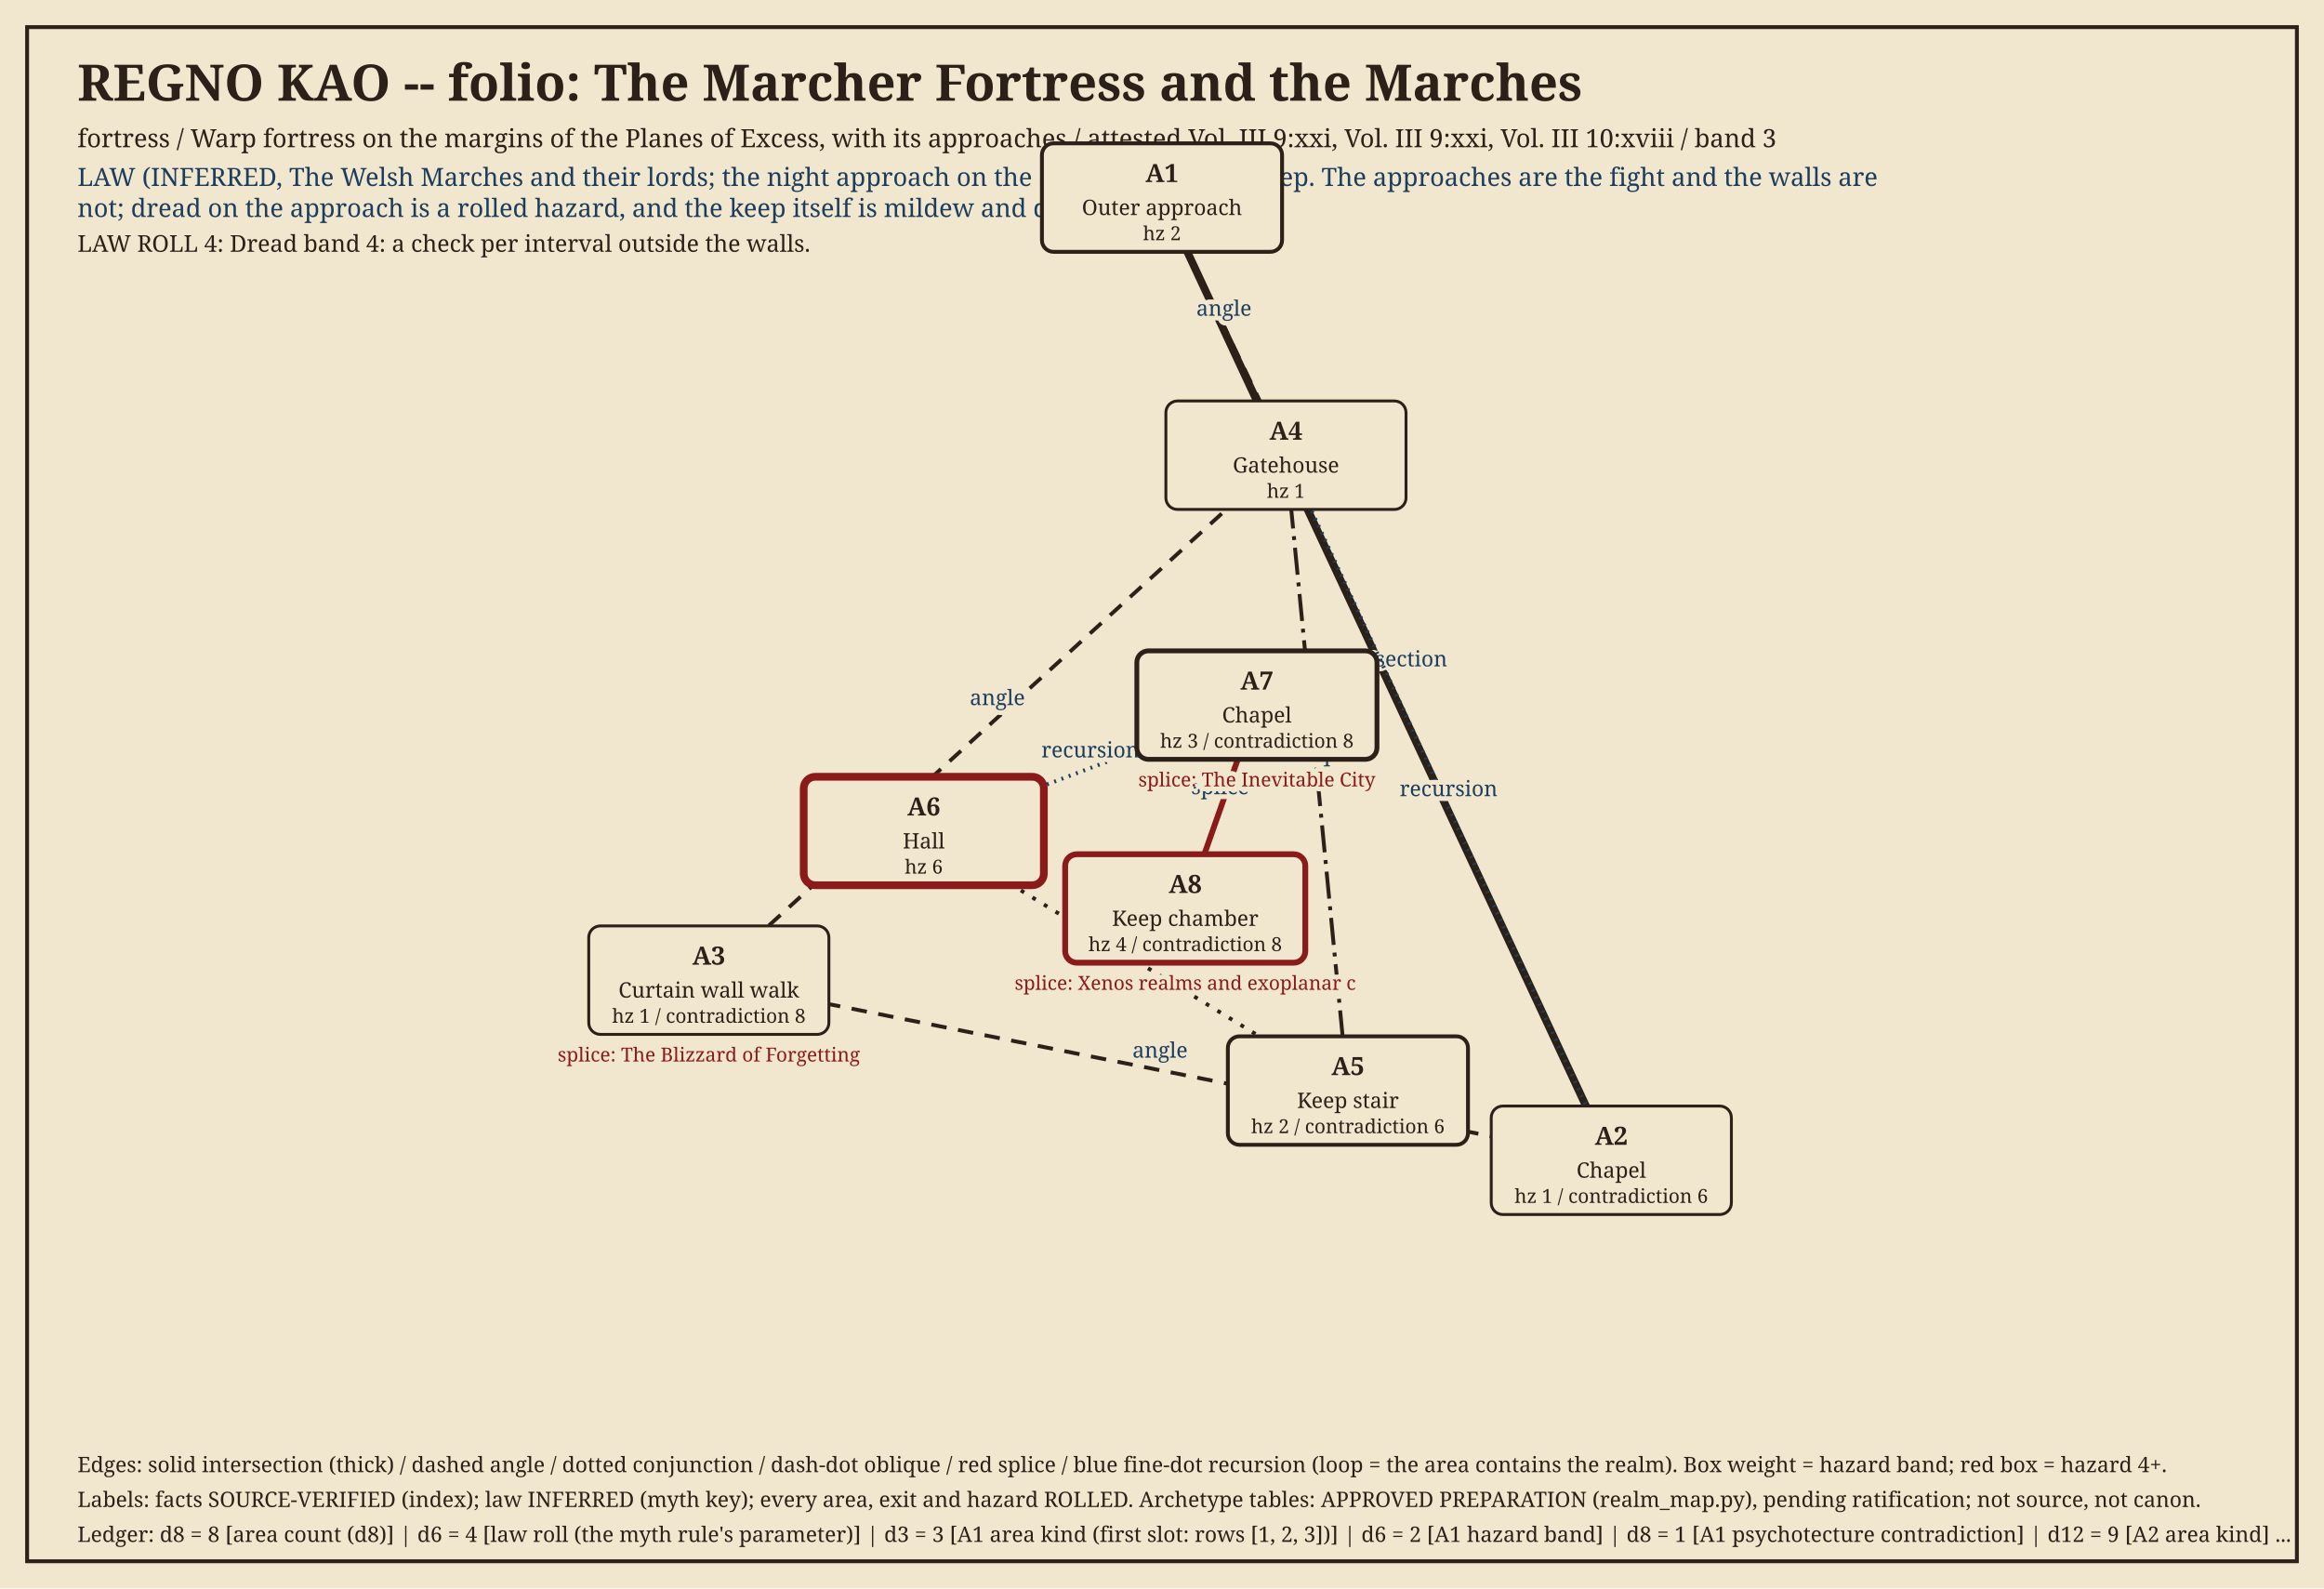
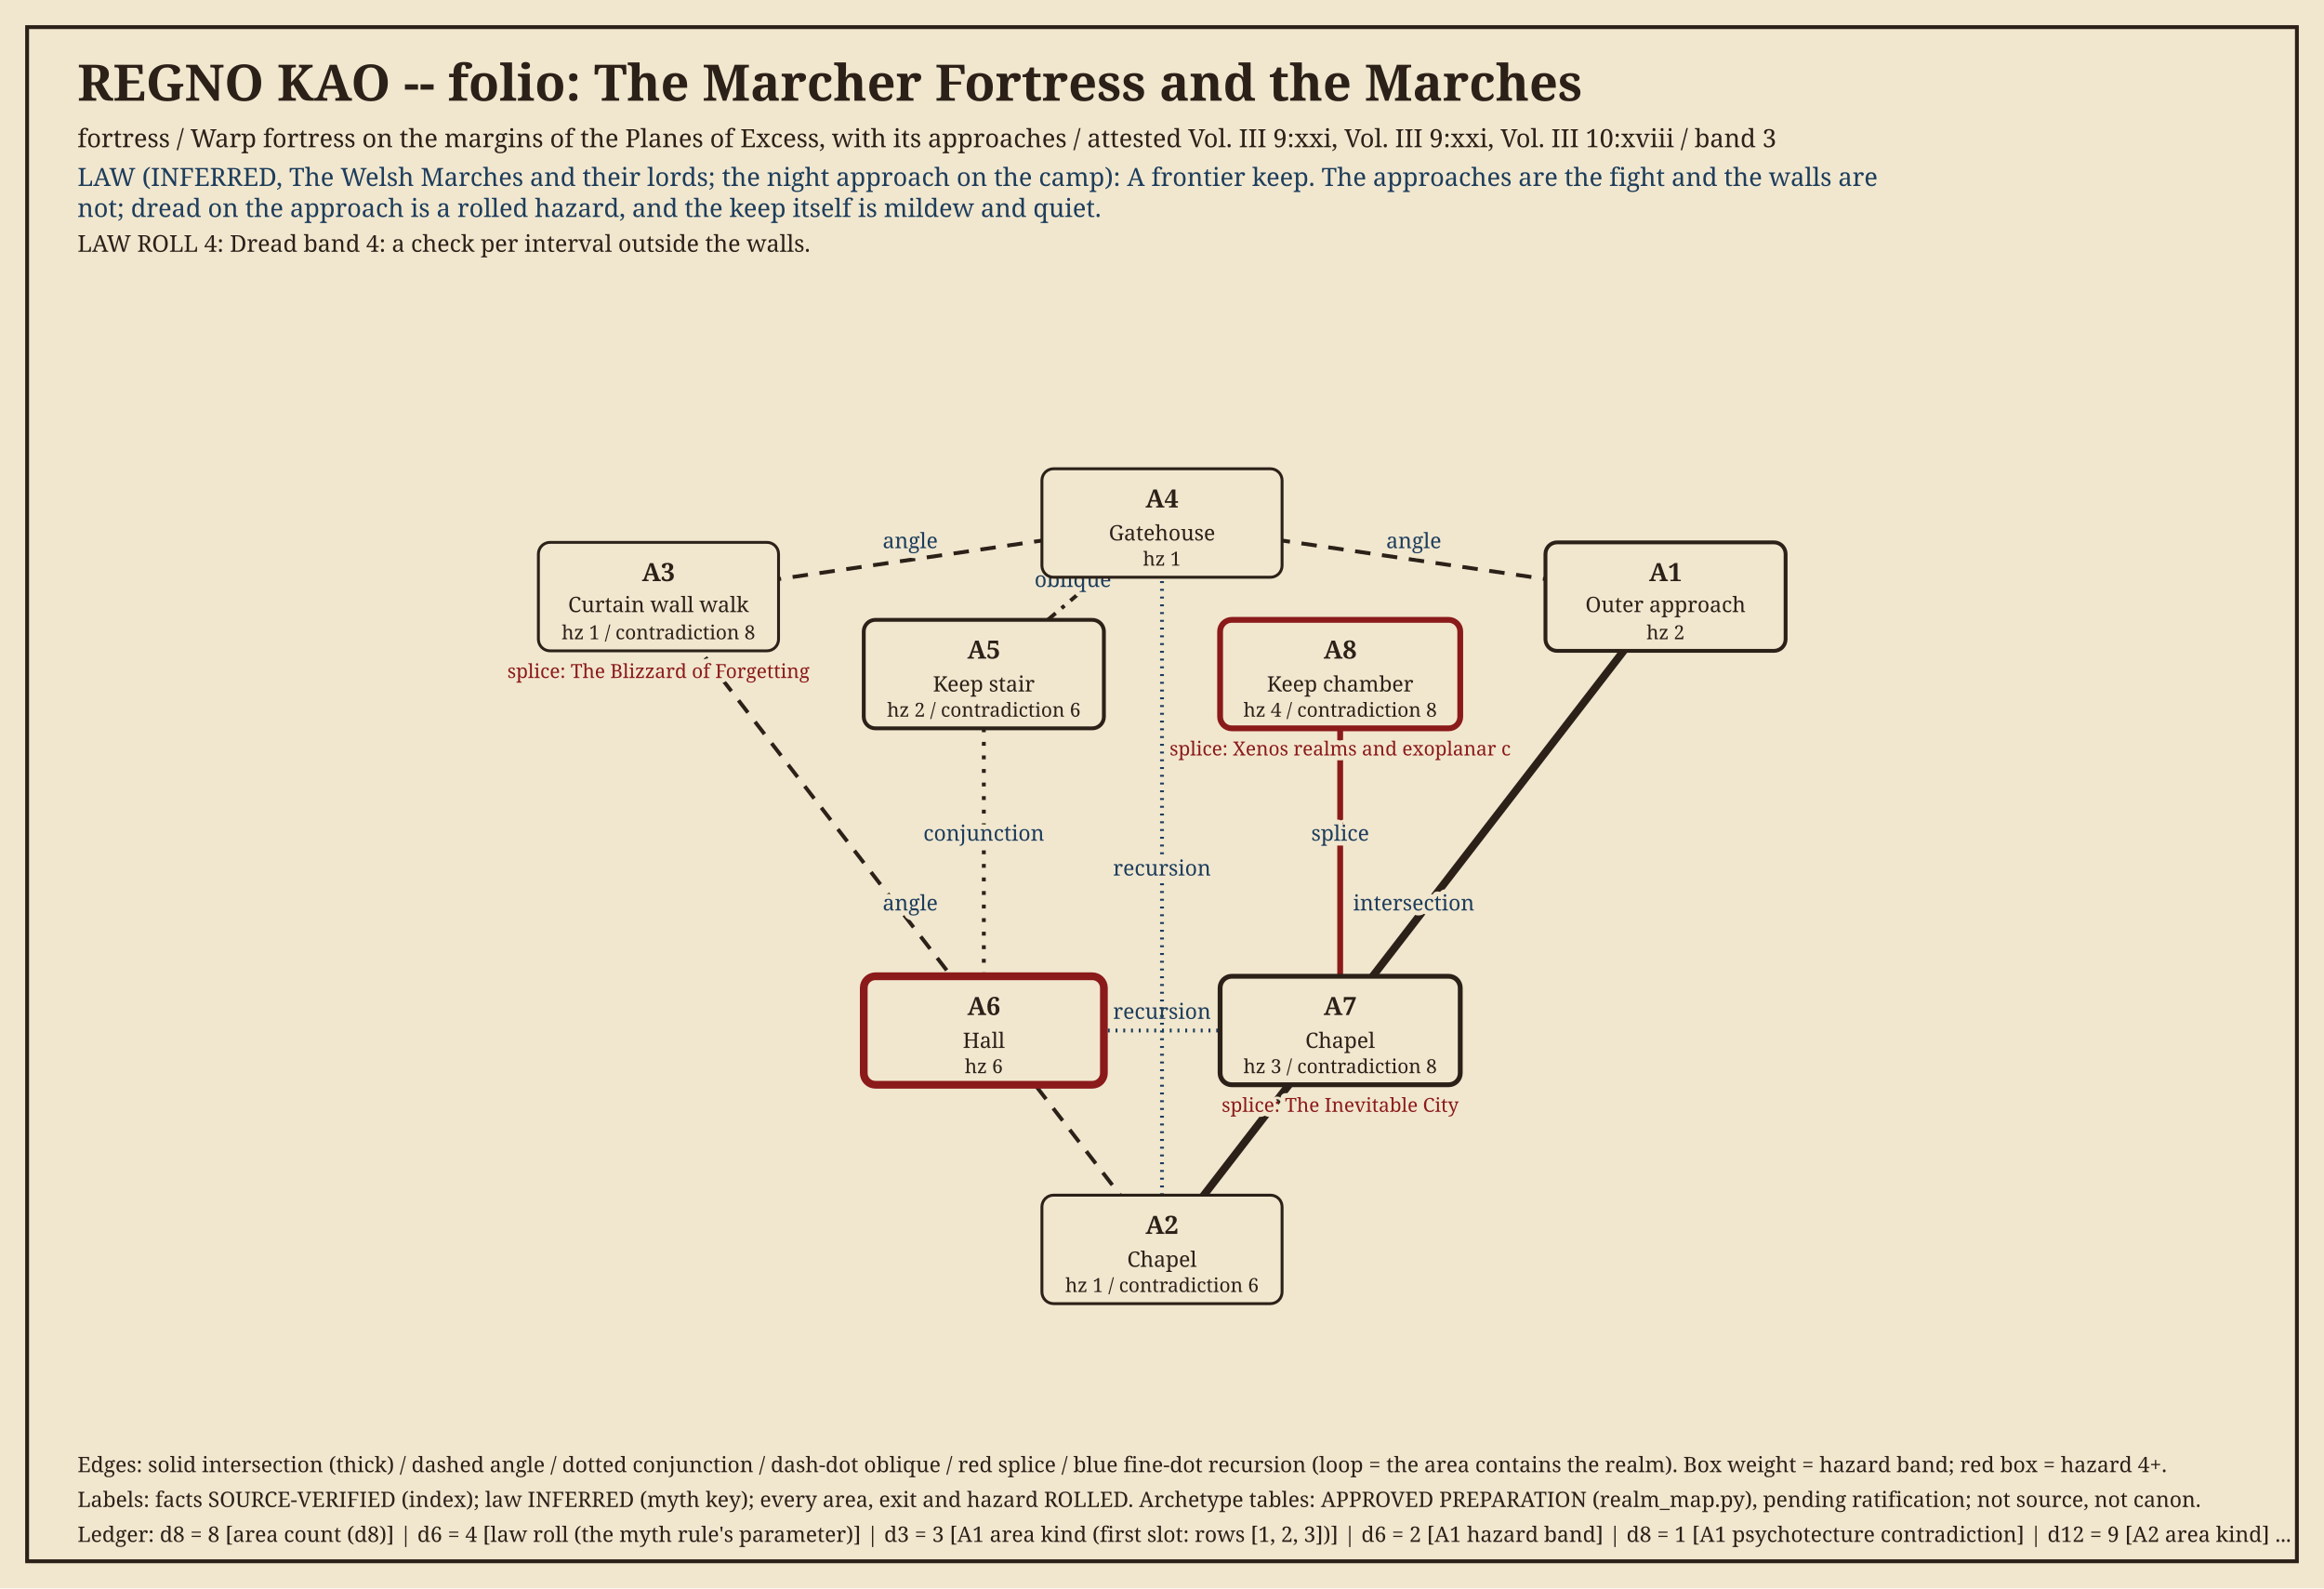
<svg xmlns="http://www.w3.org/2000/svg" width="1200" height="820" viewBox="0 0 1200 820" font-family="Georgia, serif" fill="#2b2118">
  <rect width="1200" height="820" fill="#f1e7cf" />
  <rect x="14" y="14" width="1172" height="792" fill="none" stroke="#2b2118" stroke-width="2" />
  <text x="40" y="52" font-size="26" font-weight="bold">REGNO KAO -- folio: The Marcher Fortress and the Marches</text>
  <text x="40" y="76" font-size="13">fortress / Warp fortress on the margins of the Planes of Excess, with its approaches / attested Vol. III 9:xxi, Vol. III 9:xxi, Vol. III 10:xviii / band 3</text>
  <text x="40" y="96" font-size="13" fill="#1d3d5c">LAW (INFERRED, The Welsh Marches and their lords; the night approach on the camp): A frontier keep. The approaches are the fight and the walls are</text>
  <text x="40" y="112" font-size="13" fill="#1d3d5c">not; dread on the approach is a rolled hazard, and the keep itself is mildew and quiet.</text>
  <text x="40" y="130" font-size="12">LAW ROLL 4: Dread band 4: a check per interval outside the walls.</text>
-   <line x1="600" y1="102" x2="832" y2="599" stroke="#2b2118" stroke-width="4" />
-   <text x="716" y="344" font-size="11" text-anchor="middle" fill="#1d3d5c" paint-order="stroke" stroke="#f1e7cf" stroke-width="5" stroke-linejoin="round">intersection</text>
-   <line x1="832" y1="599" x2="366" y2="506" stroke="#2b2118" stroke-width="2" stroke-dasharray="8 6" />
-   <text x="599" y="546" font-size="11" text-anchor="middle" fill="#1d3d5c" paint-order="stroke" stroke="#f1e7cf" stroke-width="5" stroke-linejoin="round">angle</text>
-   <line x1="366" y1="506" x2="664" y2="235" stroke="#2b2118" stroke-width="2" stroke-dasharray="8 6" />
-   <text x="515" y="364" font-size="11" text-anchor="middle" fill="#1d3d5c" paint-order="stroke" stroke="#f1e7cf" stroke-width="5" stroke-linejoin="round">angle</text>
-   <line x1="664" y1="235" x2="696" y2="563" stroke="#2b2118" stroke-width="2" stroke-dasharray="14 4 2 4" />
-   <text x="680" y="393" font-size="11" text-anchor="middle" fill="#1d3d5c" paint-order="stroke" stroke="#f1e7cf" stroke-width="5" stroke-linejoin="round">oblique</text>
-   <line x1="696" y1="563" x2="477" y2="429" stroke="#2b2118" stroke-width="2" stroke-dasharray="2 5" />
-   <text x="586" y="490" font-size="11" text-anchor="middle" fill="#1d3d5c" paint-order="stroke" stroke="#f1e7cf" stroke-width="5" stroke-linejoin="round">conjunction</text>
-   <line x1="477" y1="429" x2="649" y2="364" stroke="#1d3d5c" stroke-width="2" stroke-dasharray="1 3" />
-   <text x="563" y="391" font-size="11" text-anchor="middle" fill="#1d3d5c" paint-order="stroke" stroke="#f1e7cf" stroke-width="5" stroke-linejoin="round">recursion</text>
-   <line x1="649" y1="364" x2="612" y2="469" stroke="#8b1a1a" stroke-width="3" />
-   <text x="630" y="410" font-size="11" text-anchor="middle" fill="#1d3d5c" paint-order="stroke" stroke="#f1e7cf" stroke-width="5" stroke-linejoin="round">splice</text>
-   <line x1="600" y1="102" x2="664" y2="235" stroke="#2b2118" stroke-width="2" stroke-dasharray="8 6" />
-   <text x="632" y="163" font-size="11" text-anchor="middle" fill="#1d3d5c" paint-order="stroke" stroke="#f1e7cf" stroke-width="5" stroke-linejoin="round">angle</text>
-   <line x1="832" y1="599" x2="664" y2="235" stroke="#1d3d5c" stroke-width="2" stroke-dasharray="1 3" />
-   <text x="748" y="411" font-size="11" text-anchor="middle" fill="#1d3d5c" paint-order="stroke" stroke="#f1e7cf" stroke-width="5" stroke-linejoin="round">recursion</text>
-   <rect x="538" y="74" width="124" height="56" rx="6" fill="#f1e7cf" stroke="#2b2118" stroke-width="2.0" />
-   <text x="600" y="94" font-size="13" font-weight="bold" text-anchor="middle">A1</text>
-   <text x="600" y="111" font-size="11" text-anchor="middle">Outer approach</text>
-   <text x="600" y="124" font-size="10" text-anchor="middle">hz 2</text>
-   <rect x="770" y="571" width="124" height="56" rx="6" fill="#f1e7cf" stroke="#2b2118" stroke-width="1.5" />
-   <text x="832" y="591" font-size="13" font-weight="bold" text-anchor="middle">A2</text>
-   <text x="832" y="608" font-size="11" text-anchor="middle">Chapel</text>
-   <text x="832" y="621" font-size="10" text-anchor="middle">hz 1 / contradiction 6</text>
-   <rect x="304" y="478" width="124" height="56" rx="6" fill="#f1e7cf" stroke="#2b2118" stroke-width="1.5" />
-   <text x="366" y="498" font-size="13" font-weight="bold" text-anchor="middle">A3</text>
-   <text x="366" y="515" font-size="11" text-anchor="middle">Curtain wall walk</text>
-   <text x="366" y="528" font-size="10" text-anchor="middle">hz 1 / contradiction 8</text>
-   <text x="366" y="548" font-size="10" text-anchor="middle" fill="#8b1a1a" paint-order="stroke" stroke="#f1e7cf" stroke-width="5" stroke-linejoin="round">splice: The Blizzard of Forgetting</text>
-   <rect x="602" y="207" width="124" height="56" rx="6" fill="#f1e7cf" stroke="#2b2118" stroke-width="1.5" />
-   <text x="664" y="227" font-size="13" font-weight="bold" text-anchor="middle">A4</text>
-   <text x="664" y="244" font-size="11" text-anchor="middle">Gatehouse</text>
-   <text x="664" y="257" font-size="10" text-anchor="middle">hz 1</text>
-   <rect x="634" y="535" width="124" height="56" rx="6" fill="#f1e7cf" stroke="#2b2118" stroke-width="2.0" />
-   <text x="696" y="555" font-size="13" font-weight="bold" text-anchor="middle">A5</text>
-   <text x="696" y="572" font-size="11" text-anchor="middle">Keep stair</text>
-   <text x="696" y="585" font-size="10" text-anchor="middle">hz 2 / contradiction 6</text>
-   <rect x="415" y="401" width="124" height="56" rx="6" fill="#f1e7cf" stroke="#8b1a1a" stroke-width="4.0" />
-   <text x="477" y="421" font-size="13" font-weight="bold" text-anchor="middle">A6</text>
-   <text x="477" y="438" font-size="11" text-anchor="middle">Hall</text>
-   <text x="477" y="451" font-size="10" text-anchor="middle">hz 6</text>
-   <rect x="587" y="336" width="124" height="56" rx="6" fill="#f1e7cf" stroke="#2b2118" stroke-width="2.5" />
-   <text x="649" y="356" font-size="13" font-weight="bold" text-anchor="middle">A7</text>
-   <text x="649" y="373" font-size="11" text-anchor="middle">Chapel</text>
-   <text x="649" y="386" font-size="10" text-anchor="middle">hz 3 / contradiction 8</text>
-   <text x="649" y="406" font-size="10" text-anchor="middle" fill="#8b1a1a" paint-order="stroke" stroke="#f1e7cf" stroke-width="5" stroke-linejoin="round">splice: The Inevitable City</text>
-   <rect x="550" y="441" width="124" height="56" rx="6" fill="#f1e7cf" stroke="#8b1a1a" stroke-width="3.0" />
-   <text x="612" y="461" font-size="13" font-weight="bold" text-anchor="middle">A8</text>
-   <text x="612" y="478" font-size="11" text-anchor="middle">Keep chamber</text>
-   <text x="612" y="491" font-size="10" text-anchor="middle">hz 4 / contradiction 8</text>
-   <text x="612" y="511" font-size="10" text-anchor="middle" fill="#8b1a1a" paint-order="stroke" stroke="#f1e7cf" stroke-width="5" stroke-linejoin="round">splice: Xenos realms and exoplanar c</text>
+   <line x1="860" y1="308" x2="600" y2="645" stroke="#2b2118" stroke-width="4" />
+   <text x="730" y="470" font-size="11" text-anchor="middle" fill="#1d3d5c" paint-order="stroke" stroke="#f1e7cf" stroke-width="5" stroke-linejoin="round">intersection</text>
+   <line x1="600" y1="645" x2="340" y2="308" stroke="#2b2118" stroke-width="2" stroke-dasharray="8 6" />
+   <text x="470" y="470" font-size="11" text-anchor="middle" fill="#1d3d5c" paint-order="stroke" stroke="#f1e7cf" stroke-width="5" stroke-linejoin="round">angle</text>
+   <line x1="340" y1="308" x2="600" y2="270" stroke="#2b2118" stroke-width="2" stroke-dasharray="8 6" />
+   <text x="470" y="283" font-size="11" text-anchor="middle" fill="#1d3d5c" paint-order="stroke" stroke="#f1e7cf" stroke-width="5" stroke-linejoin="round">angle</text>
+   <line x1="600" y1="270" x2="508" y2="348" stroke="#2b2118" stroke-width="2" stroke-dasharray="14 4 2 4" />
+   <text x="554" y="303" font-size="11" text-anchor="middle" fill="#1d3d5c" paint-order="stroke" stroke="#f1e7cf" stroke-width="5" stroke-linejoin="round">oblique</text>
+   <line x1="508" y1="348" x2="508" y2="532" stroke="#2b2118" stroke-width="2" stroke-dasharray="2 5" />
+   <text x="508" y="434" font-size="11" text-anchor="middle" fill="#1d3d5c" paint-order="stroke" stroke="#f1e7cf" stroke-width="5" stroke-linejoin="round">conjunction</text>
+   <line x1="508" y1="532" x2="692" y2="532" stroke="#1d3d5c" stroke-width="2" stroke-dasharray="1 3" />
+   <text x="600" y="526" font-size="11" text-anchor="middle" fill="#1d3d5c" paint-order="stroke" stroke="#f1e7cf" stroke-width="5" stroke-linejoin="round">recursion</text>
+   <line x1="692" y1="532" x2="692" y2="348" stroke="#8b1a1a" stroke-width="3" />
+   <text x="692" y="434" font-size="11" text-anchor="middle" fill="#1d3d5c" paint-order="stroke" stroke="#f1e7cf" stroke-width="5" stroke-linejoin="round">splice</text>
+   <line x1="860" y1="308" x2="600" y2="270" stroke="#2b2118" stroke-width="2" stroke-dasharray="8 6" />
+   <text x="730" y="283" font-size="11" text-anchor="middle" fill="#1d3d5c" paint-order="stroke" stroke="#f1e7cf" stroke-width="5" stroke-linejoin="round">angle</text>
+   <line x1="600" y1="645" x2="600" y2="270" stroke="#1d3d5c" stroke-width="2" stroke-dasharray="1 3" />
+   <text x="600" y="452" font-size="11" text-anchor="middle" fill="#1d3d5c" paint-order="stroke" stroke="#f1e7cf" stroke-width="5" stroke-linejoin="round">recursion</text>
+   <rect x="798" y="280" width="124" height="56" rx="6" fill="#f1e7cf" stroke="#2b2118" stroke-width="2.0" />
+   <text x="860" y="300" font-size="13" font-weight="bold" text-anchor="middle">A1</text>
+   <text x="860" y="316" font-size="11" text-anchor="middle">Outer approach</text>
+   <text x="860" y="330" font-size="10" text-anchor="middle">hz 2</text>
+   <rect x="538" y="617" width="124" height="56" rx="6" fill="#f1e7cf" stroke="#2b2118" stroke-width="1.5" />
+   <text x="600" y="637" font-size="13" font-weight="bold" text-anchor="middle">A2</text>
+   <text x="600" y="654" font-size="11" text-anchor="middle">Chapel</text>
+   <text x="600" y="667" font-size="10" text-anchor="middle">hz 1 / contradiction 6</text>
+   <rect x="278" y="280" width="124" height="56" rx="6" fill="#f1e7cf" stroke="#2b2118" stroke-width="1.5" />
+   <text x="340" y="300" font-size="13" font-weight="bold" text-anchor="middle">A3</text>
+   <text x="340" y="316" font-size="11" text-anchor="middle">Curtain wall walk</text>
+   <text x="340" y="330" font-size="10" text-anchor="middle">hz 1 / contradiction 8</text>
+   <text x="340" y="350" font-size="10" text-anchor="middle" fill="#8b1a1a" paint-order="stroke" stroke="#f1e7cf" stroke-width="5" stroke-linejoin="round">splice: The Blizzard of Forgetting</text>
+   <rect x="538" y="242" width="124" height="56" rx="6" fill="#f1e7cf" stroke="#2b2118" stroke-width="1.5" />
+   <text x="600" y="262" font-size="13" font-weight="bold" text-anchor="middle">A4</text>
+   <text x="600" y="279" font-size="11" text-anchor="middle">Gatehouse</text>
+   <text x="600" y="292" font-size="10" text-anchor="middle">hz 1</text>
+   <rect x="446" y="320" width="124" height="56" rx="6" fill="#f1e7cf" stroke="#2b2118" stroke-width="2.0" />
+   <text x="508" y="340" font-size="13" font-weight="bold" text-anchor="middle">A5</text>
+   <text x="508" y="357" font-size="11" text-anchor="middle">Keep stair</text>
+   <text x="508" y="370" font-size="10" text-anchor="middle">hz 2 / contradiction 6</text>
+   <rect x="446" y="504" width="124" height="56" rx="6" fill="#f1e7cf" stroke="#8b1a1a" stroke-width="4.0" />
+   <text x="508" y="524" font-size="13" font-weight="bold" text-anchor="middle">A6</text>
+   <text x="508" y="541" font-size="11" text-anchor="middle">Hall</text>
+   <text x="508" y="554" font-size="10" text-anchor="middle">hz 6</text>
+   <rect x="630" y="504" width="124" height="56" rx="6" fill="#f1e7cf" stroke="#2b2118" stroke-width="2.5" />
+   <text x="692" y="524" font-size="13" font-weight="bold" text-anchor="middle">A7</text>
+   <text x="692" y="541" font-size="11" text-anchor="middle">Chapel</text>
+   <text x="692" y="554" font-size="10" text-anchor="middle">hz 3 / contradiction 8</text>
+   <text x="692" y="574" font-size="10" text-anchor="middle" fill="#8b1a1a" paint-order="stroke" stroke="#f1e7cf" stroke-width="5" stroke-linejoin="round">splice: The Inevitable City</text>
+   <rect x="630" y="320" width="124" height="56" rx="6" fill="#f1e7cf" stroke="#8b1a1a" stroke-width="3.0" />
+   <text x="692" y="340" font-size="13" font-weight="bold" text-anchor="middle">A8</text>
+   <text x="692" y="357" font-size="11" text-anchor="middle">Keep chamber</text>
+   <text x="692" y="370" font-size="10" text-anchor="middle">hz 4 / contradiction 8</text>
+   <text x="692" y="390" font-size="10" text-anchor="middle" fill="#8b1a1a" paint-order="stroke" stroke="#f1e7cf" stroke-width="5" stroke-linejoin="round">splice: Xenos realms and exoplanar c</text>
  <text x="40" y="760" font-size="11">Edges: solid intersection (thick) / dashed angle / dotted conjunction / dash-dot oblique / red splice / blue fine-dot recursion (loop = the area contains the realm). Box weight = hazard band; red box = hazard 4+.</text>
  <text x="40" y="778" font-size="11">Labels: facts SOURCE-VERIFIED (index); law INFERRED (myth key); every area, exit and hazard ROLLED. Archetype tables: APPROVED PREPARATION (realm_map.py), pending ratification; not source, not canon.</text>
  <text x="40" y="796" font-size="11">Ledger: d8 = 8  [area count (d8)] | d6 = 4  [law roll (the myth rule's parameter)] | d3 = 3  [A1 area kind (first slot: rows [1, 2, 3])] | d6 = 2  [A1 hazard band] | d8 = 1  [A1 psychotecture contradiction] | d12 = 9  [A2 area kind] ...</text>
</svg>
